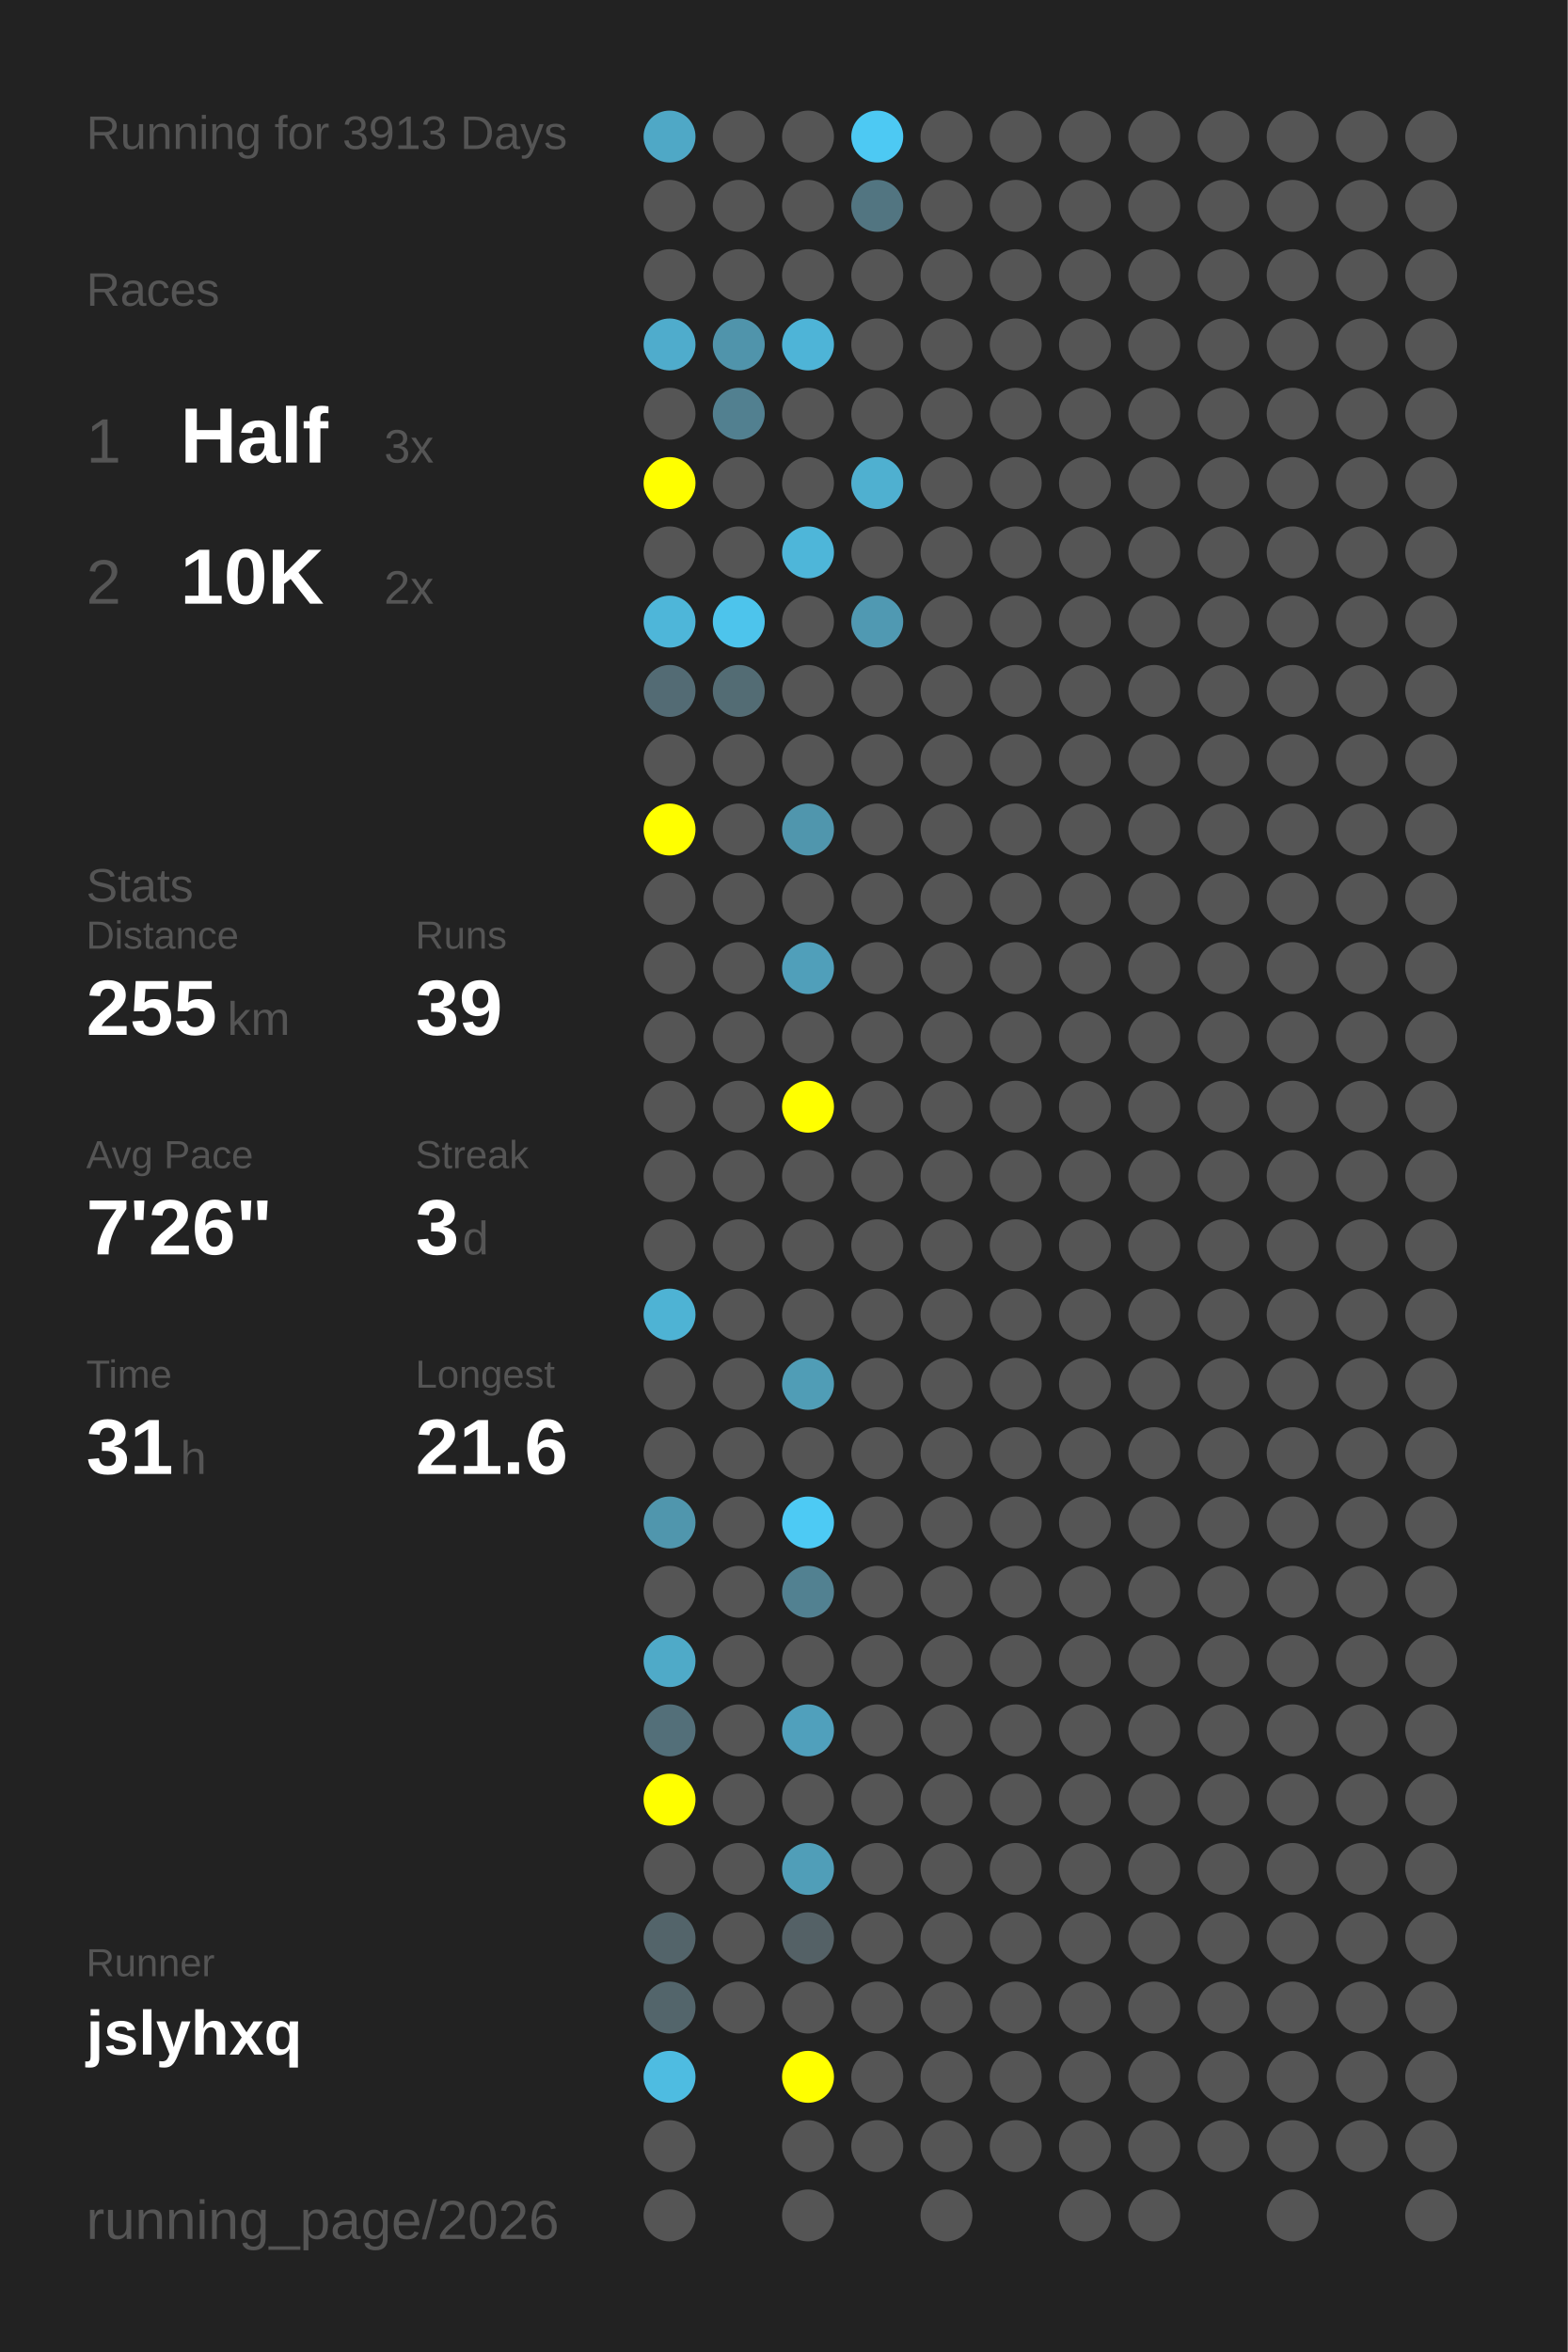
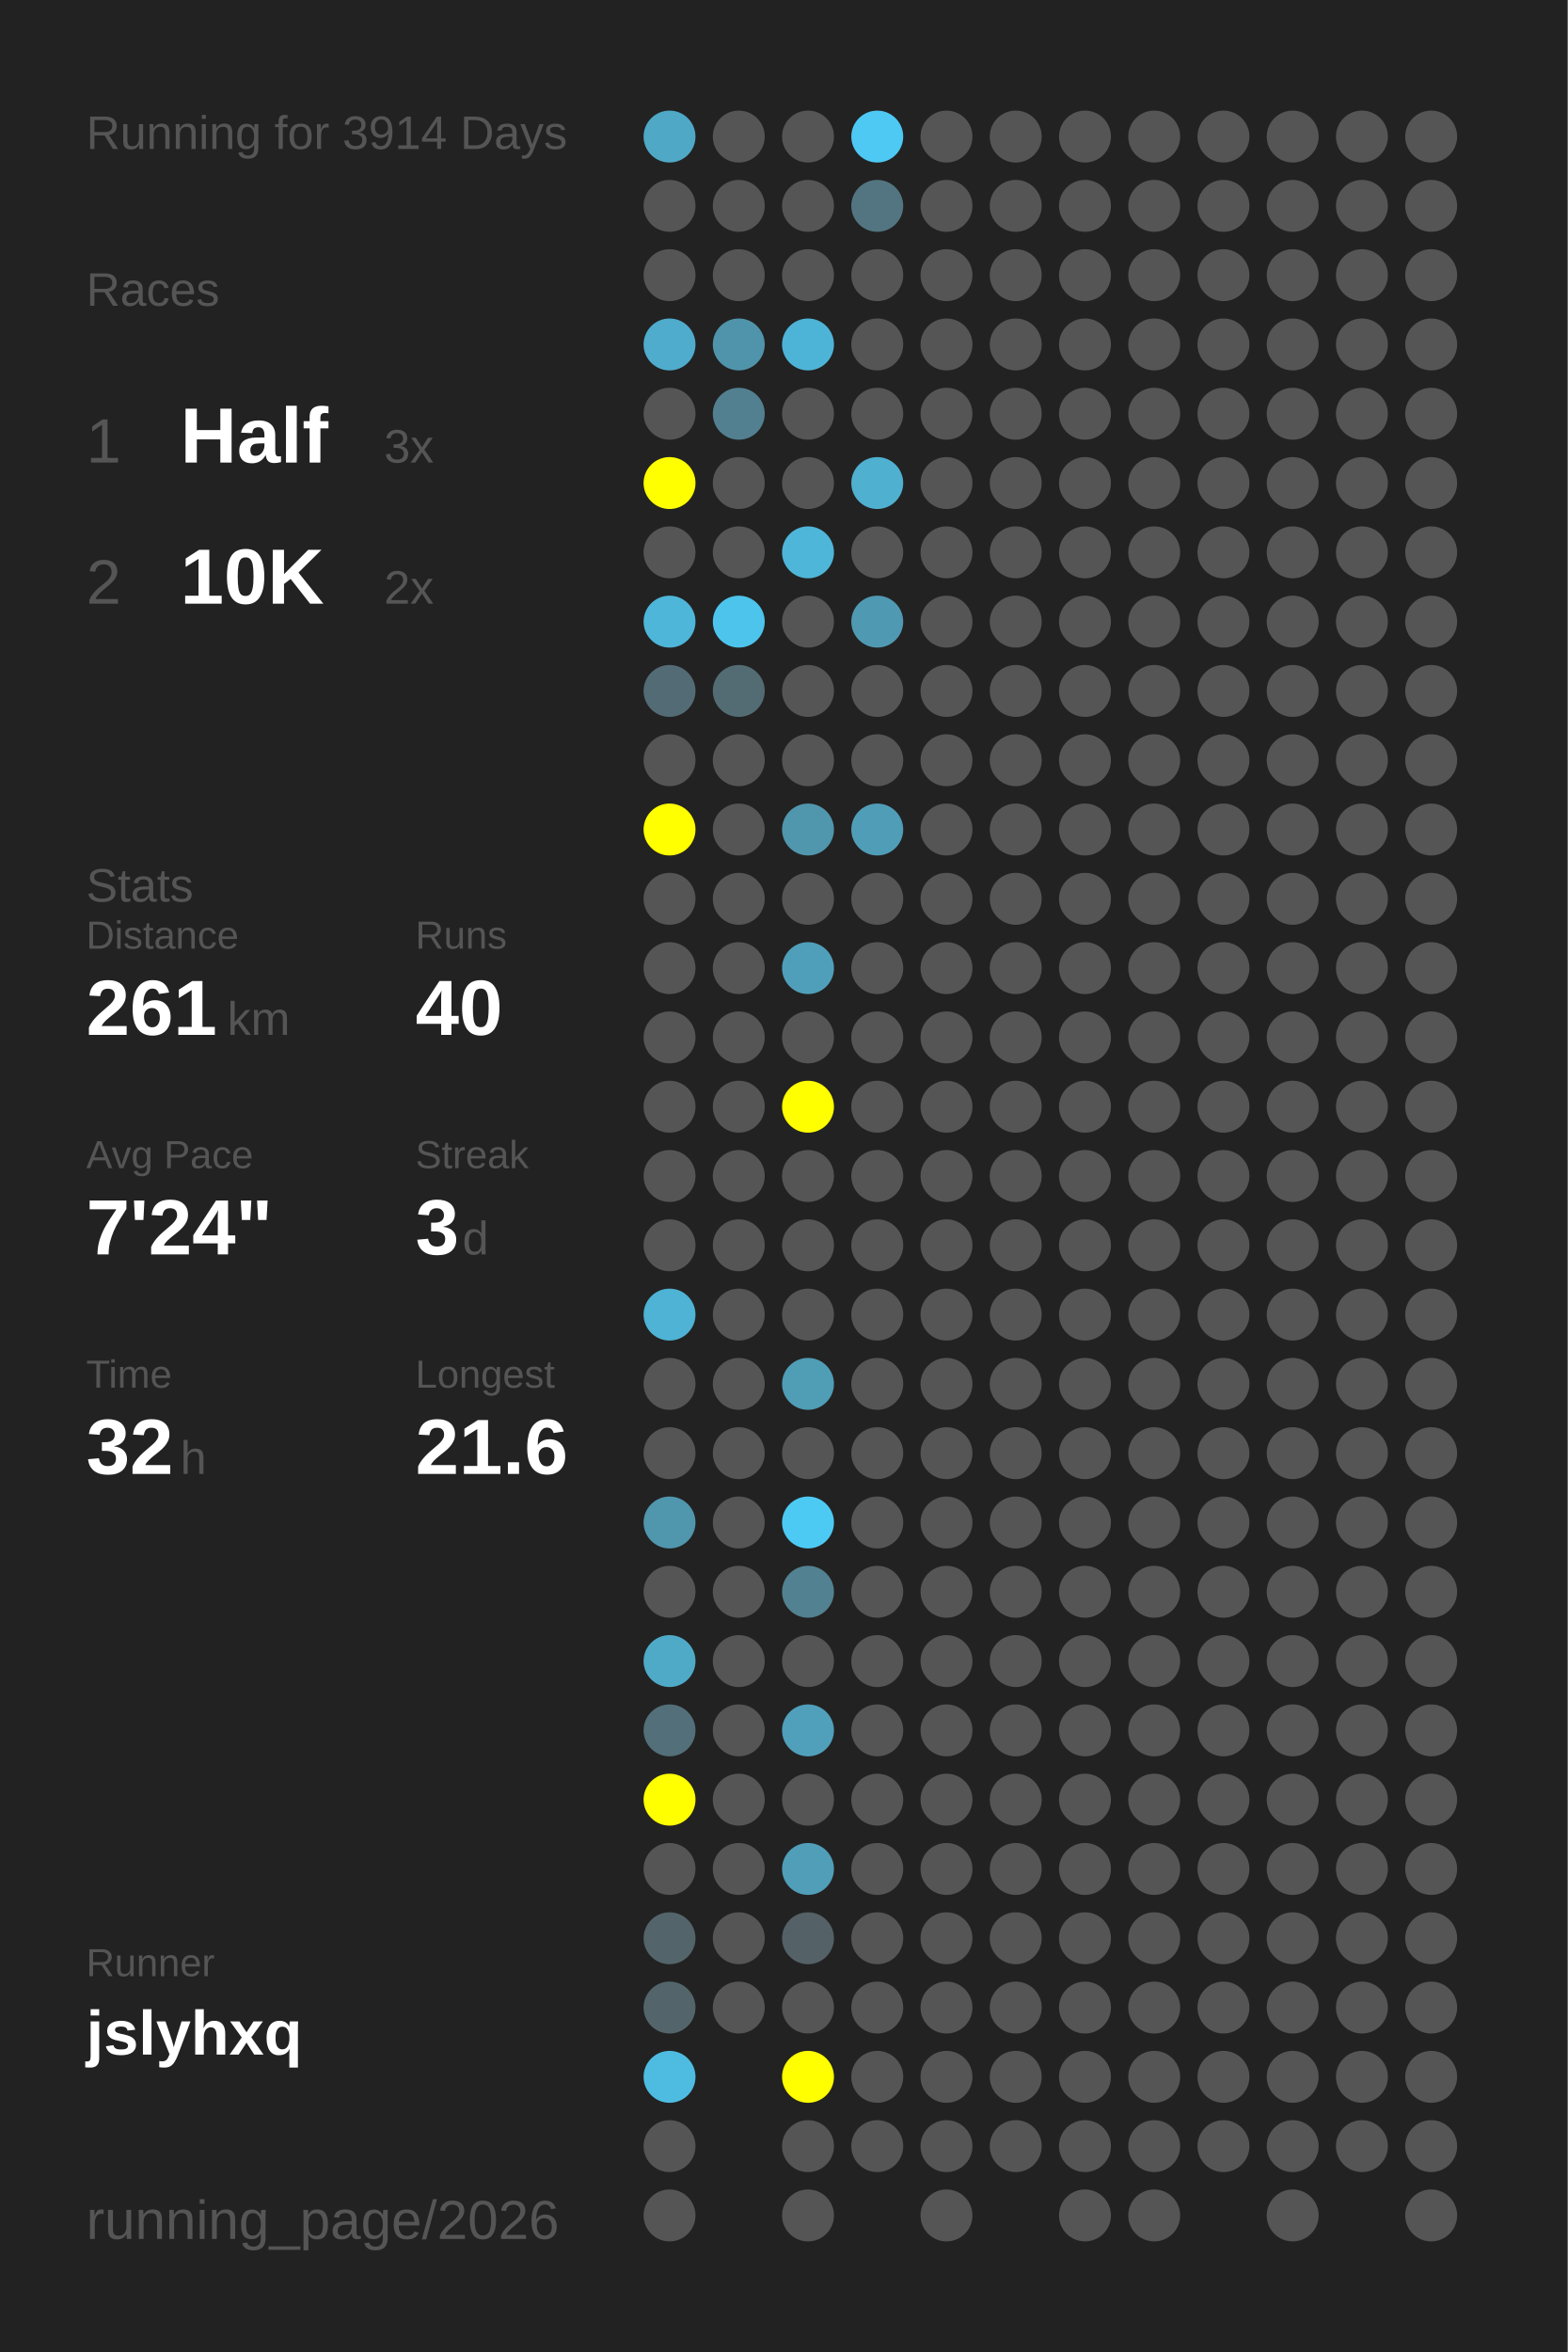
<svg xmlns="http://www.w3.org/2000/svg" baseProfile="full" height="300mm" version="1.1" viewBox="0,0,200,300" width="200mm">
  <defs />
  <rect fill="#222222" height="300" width="200" x="0" y="0" />
-   <text fill="#555555" style="font-size:6px; font-family:Arial;" x="11" y="19">Running for 3913 Days</text>
+   <text fill="#555555" style="font-size:6px; font-family:Arial;" x="11" y="19">Running for 3914 Days</text>
  <text fill="#555555" style="font-size:6px; font-family:Arial;" x="11" y="39">Races</text>
  <text fill="#555555" style="font-size:8px; font-family:Arial;" x="11" y="59">1</text>
  <text fill="#FFFFFF" style="font-size:10px; font-family:Arial; font-weight:bold;" x="23" y="59">Half</text>
  <text fill="#555555" style="font-size:6px; font-family:Arial;" x="49" y="59">3x</text>
  <text fill="#555555" style="font-size:8px; font-family:Arial;" x="11" y="77">2</text>
  <text fill="#FFFFFF" style="font-size:10px; font-family:Arial; font-weight:bold;" x="23" y="77">10K</text>
  <text fill="#555555" style="font-size:6px; font-family:Arial;" x="49" y="77">2x</text>
  <text fill="#555555" style="font-size:6px; font-family:Arial;" x="11" y="115">Stats</text>
  <text fill="#555555" style="font-size:5px; font-family:Arial;" x="11" y="121">Distance</text>
-   <text fill="#FFFFFF" style="font-size:10px; font-family:Arial; font-weight:bold;" x="11" y="132">255</text>
+   <text fill="#FFFFFF" style="font-size:10px; font-family:Arial; font-weight:bold;" x="11" y="132">261</text>
  <text fill="#555555" style="font-size:6px; font-family:Arial;" x="29" y="132">km</text>
  <text fill="#555555" style="font-size:5px; font-family:Arial;" x="53" y="121">Runs</text>
-   <text fill="#FFFFFF" style="font-size:10px; font-family:Arial; font-weight:bold;" x="53" y="132">39</text>
+   <text fill="#FFFFFF" style="font-size:10px; font-family:Arial; font-weight:bold;" x="53" y="132">40</text>
  <text fill="#555555" style="font-size:5px; font-family:Arial;" x="11" y="149">Avg Pace</text>
-   <text fill="#FFFFFF" style="font-size:10px; font-family:Arial; font-weight:bold;" x="11" y="160">7'26"</text>
+   <text fill="#FFFFFF" style="font-size:10px; font-family:Arial; font-weight:bold;" x="11" y="160">7'24"</text>
  <text fill="#555555" style="font-size:5px; font-family:Arial;" x="53" y="149">Streak</text>
  <text fill="#FFFFFF" style="font-size:10px; font-family:Arial; font-weight:bold;" x="53" y="160">3</text>
  <text fill="#555555" style="font-size:6px; font-family:Arial;" x="59" y="160">d</text>
  <text fill="#555555" style="font-size:5px; font-family:Arial;" x="11" y="177">Time</text>
-   <text fill="#FFFFFF" style="font-size:10px; font-family:Arial; font-weight:bold;" x="11" y="188">31</text>
+   <text fill="#FFFFFF" style="font-size:10px; font-family:Arial; font-weight:bold;" x="11" y="188">32</text>
  <text fill="#555555" style="font-size:6px; font-family:Arial;" x="23" y="188">h</text>
  <text fill="#555555" style="font-size:5px; font-family:Arial;" x="53" y="177">Longest</text>
  <text fill="#FFFFFF" style="font-size:10px; font-family:Arial; font-weight:bold;" x="53" y="188">21.6</text>
  <text fill="#555555" style="font-size:5px; font-family:Arial;" x="11" y="252.065">Runner</text>
  <text fill="#FFFFFF" style="font-size:8px; font-family:Arial; font-weight:bold;" x="11" y="262.065">jslyhxq</text>
  <text fill="#555555" style="font-size:7px; font-family:Arial;" x="11" y="285.581">running_page/2026</text>
  <circle cx="85.417" cy="17.419" fill="#4fa8c6" r="3.312" />
  <circle cx="85.417" cy="26.258" fill="#555555" r="3.312" />
  <circle cx="85.417" cy="35.097" fill="#555555" r="3.312" />
  <circle cx="85.417" cy="43.935" fill="#4faccc" r="3.312" />
  <circle cx="85.417" cy="52.774" fill="#555555" r="3.312" />
  <circle cx="85.417" cy="61.613" fill="#FFFF00" r="3.312" />
  <circle cx="85.417" cy="70.452" fill="#555555" r="3.312" />
  <circle cx="85.417" cy="79.29" fill="#4eb6d9" r="3.312" />
  <circle cx="85.417" cy="88.129" fill="#536b74" r="3.312" />
  <circle cx="85.417" cy="96.968" fill="#555555" r="3.312" />
  <circle cx="85.417" cy="105.806" fill="#FFFF00" r="3.312" />
  <circle cx="85.417" cy="114.645" fill="#555555" r="3.312" />
  <circle cx="85.417" cy="123.484" fill="#555555" r="3.312" />
  <circle cx="85.417" cy="132.323" fill="#555555" r="3.312" />
  <circle cx="85.417" cy="141.161" fill="#555555" r="3.312" />
  <circle cx="85.417" cy="150" fill="#555555" r="3.312" />
  <circle cx="85.417" cy="158.839" fill="#555555" r="3.312" />
  <circle cx="85.417" cy="167.677" fill="#4eb3d4" r="3.312" />
  <circle cx="85.417" cy="176.516" fill="#555555" r="3.312" />
  <circle cx="85.417" cy="185.355" fill="#555555" r="3.312" />
  <circle cx="85.417" cy="194.194" fill="#5096ad" r="3.312" />
  <circle cx="85.417" cy="203.032" fill="#555555" r="3.312" />
  <circle cx="85.417" cy="211.871" fill="#4faac8" r="3.312" />
  <circle cx="85.417" cy="220.71" fill="#536f79" r="3.312" />
  <circle cx="85.417" cy="229.548" fill="#FFFF00" r="3.312" />
  <circle cx="85.417" cy="238.387" fill="#555555" r="3.312" />
  <circle cx="85.417" cy="247.226" fill="#53646a" r="3.312" />
  <circle cx="85.417" cy="256.065" fill="#53656b" r="3.312" />
  <circle cx="85.417" cy="264.903" fill="#4ebce1" r="3.312" />
  <circle cx="85.417" cy="273.742" fill="#555555" r="3.312" />
  <circle cx="85.417" cy="282.581" fill="#555555" r="3.312" />
  <circle cx="94.25" cy="17.419" fill="#555555" r="3.312" />
  <circle cx="94.25" cy="26.258" fill="#555555" r="3.312" />
  <circle cx="94.25" cy="35.097" fill="#555555" r="3.312" />
  <circle cx="94.25" cy="43.935" fill="#5094ab" r="3.312" />
  <circle cx="94.25" cy="52.774" fill="#528090" r="3.312" />
  <circle cx="94.25" cy="61.613" fill="#555555" r="3.312" />
  <circle cx="94.25" cy="70.452" fill="#555555" r="3.312" />
  <circle cx="94.25" cy="79.29" fill="#4dc4ec" r="3.312" />
  <circle cx="94.25" cy="88.129" fill="#536c74" r="3.312" />
  <circle cx="94.25" cy="96.968" fill="#555555" r="3.312" />
  <circle cx="94.25" cy="105.806" fill="#555555" r="3.312" />
  <circle cx="94.25" cy="114.645" fill="#555555" r="3.312" />
  <circle cx="94.25" cy="123.484" fill="#555555" r="3.312" />
  <circle cx="94.25" cy="132.323" fill="#555555" r="3.312" />
  <circle cx="94.25" cy="141.161" fill="#555555" r="3.312" />
  <circle cx="94.25" cy="150" fill="#555555" r="3.312" />
  <circle cx="94.25" cy="158.839" fill="#555555" r="3.312" />
  <circle cx="94.25" cy="167.677" fill="#555555" r="3.312" />
  <circle cx="94.25" cy="176.516" fill="#555555" r="3.312" />
  <circle cx="94.25" cy="185.355" fill="#555555" r="3.312" />
  <circle cx="94.25" cy="194.194" fill="#555555" r="3.312" />
  <circle cx="94.25" cy="203.032" fill="#555555" r="3.312" />
  <circle cx="94.25" cy="211.871" fill="#555555" r="3.312" />
  <circle cx="94.25" cy="220.71" fill="#555555" r="3.312" />
  <circle cx="94.25" cy="229.548" fill="#555555" r="3.312" />
  <circle cx="94.25" cy="238.387" fill="#555555" r="3.312" />
  <circle cx="94.25" cy="247.226" fill="#555555" r="3.312" />
  <circle cx="94.25" cy="256.065" fill="#555555" r="3.312" />
  <circle cx="103.083" cy="17.419" fill="#555555" r="3.312" />
  <circle cx="103.083" cy="26.258" fill="#555555" r="3.312" />
  <circle cx="103.083" cy="35.097" fill="#555555" r="3.312" />
  <circle cx="103.083" cy="43.935" fill="#4eb4d7" r="3.312" />
  <circle cx="103.083" cy="52.774" fill="#555555" r="3.312" />
  <circle cx="103.083" cy="61.613" fill="#555555" r="3.312" />
  <circle cx="103.083" cy="70.452" fill="#4eb6d9" r="3.312" />
  <circle cx="103.083" cy="79.29" fill="#555555" r="3.312" />
  <circle cx="103.083" cy="88.129" fill="#555555" r="3.312" />
  <circle cx="103.083" cy="96.968" fill="#555555" r="3.312" />
  <circle cx="103.083" cy="105.806" fill="#5096ad" r="3.312" />
  <circle cx="103.083" cy="114.645" fill="#555555" r="3.312" />
  <circle cx="103.083" cy="123.484" fill="#509fba" r="3.312" />
  <circle cx="103.083" cy="132.323" fill="#555555" r="3.312" />
  <circle cx="103.083" cy="141.161" fill="#FFFF00" r="3.312" />
  <circle cx="103.083" cy="150" fill="#555555" r="3.312" />
  <circle cx="103.083" cy="158.839" fill="#555555" r="3.312" />
  <circle cx="103.083" cy="167.677" fill="#555555" r="3.312" />
  <circle cx="103.083" cy="176.516" fill="#509db6" r="3.312" />
  <circle cx="103.083" cy="185.355" fill="#555555" r="3.312" />
  <circle cx="103.083" cy="194.194" fill="#4dcaf4" r="3.312" />
  <circle cx="103.083" cy="203.032" fill="#528191" r="3.312" />
  <circle cx="103.083" cy="211.871" fill="#555555" r="3.312" />
  <circle cx="103.083" cy="220.71" fill="#50a0bc" r="3.312" />
  <circle cx="103.083" cy="229.548" fill="#555555" r="3.312" />
  <circle cx="103.083" cy="238.387" fill="#509eb8" r="3.312" />
  <circle cx="103.083" cy="247.226" fill="#546166" r="3.312" />
  <circle cx="103.083" cy="256.065" fill="#555555" r="3.312" />
  <circle cx="103.083" cy="264.903" fill="#FFFF00" r="3.312" />
  <circle cx="103.083" cy="273.742" fill="#555555" r="3.312" />
  <circle cx="103.083" cy="282.581" fill="#555555" r="3.312" />
  <circle cx="111.917" cy="17.419" fill="#4dc9f3" r="3.312" />
  <circle cx="111.917" cy="26.258" fill="#527581" r="3.312" />
  <circle cx="111.917" cy="35.097" fill="#555555" r="3.312" />
  <circle cx="111.917" cy="43.935" fill="#555555" r="3.312" />
  <circle cx="111.917" cy="52.774" fill="#555555" r="3.312" />
  <circle cx="111.917" cy="61.613" fill="#4fb0d0" r="3.312" />
  <circle cx="111.917" cy="70.452" fill="#555555" r="3.312" />
  <circle cx="111.917" cy="79.29" fill="#5099b2" r="3.312" />
  <circle cx="111.917" cy="88.129" fill="#555555" r="3.312" />
  <circle cx="111.917" cy="96.968" fill="#555555" r="3.312" />
-   <circle cx="111.917" cy="105.806" fill="#555555" r="3.312" />
+   <circle cx="111.917" cy="105.806" fill="#509db7" r="3.312" />
  <circle cx="111.917" cy="114.645" fill="#555555" r="3.312" />
  <circle cx="111.917" cy="123.484" fill="#555555" r="3.312" />
  <circle cx="111.917" cy="132.323" fill="#555555" r="3.312" />
  <circle cx="111.917" cy="141.161" fill="#555555" r="3.312" />
  <circle cx="111.917" cy="150" fill="#555555" r="3.312" />
  <circle cx="111.917" cy="158.839" fill="#555555" r="3.312" />
  <circle cx="111.917" cy="167.677" fill="#555555" r="3.312" />
  <circle cx="111.917" cy="176.516" fill="#555555" r="3.312" />
  <circle cx="111.917" cy="185.355" fill="#555555" r="3.312" />
  <circle cx="111.917" cy="194.194" fill="#555555" r="3.312" />
  <circle cx="111.917" cy="203.032" fill="#555555" r="3.312" />
  <circle cx="111.917" cy="211.871" fill="#555555" r="3.312" />
  <circle cx="111.917" cy="220.71" fill="#555555" r="3.312" />
  <circle cx="111.917" cy="229.548" fill="#555555" r="3.312" />
  <circle cx="111.917" cy="238.387" fill="#555555" r="3.312" />
  <circle cx="111.917" cy="247.226" fill="#555555" r="3.312" />
  <circle cx="111.917" cy="256.065" fill="#555555" r="3.312" />
  <circle cx="111.917" cy="264.903" fill="#555555" r="3.312" />
  <circle cx="111.917" cy="273.742" fill="#555555" r="3.312" />
  <circle cx="120.75" cy="17.419" fill="#555555" r="3.312" />
  <circle cx="120.75" cy="26.258" fill="#555555" r="3.312" />
  <circle cx="120.75" cy="35.097" fill="#555555" r="3.312" />
  <circle cx="120.75" cy="43.935" fill="#555555" r="3.312" />
  <circle cx="120.75" cy="52.774" fill="#555555" r="3.312" />
  <circle cx="120.75" cy="61.613" fill="#555555" r="3.312" />
  <circle cx="120.75" cy="70.452" fill="#555555" r="3.312" />
  <circle cx="120.75" cy="79.29" fill="#555555" r="3.312" />
  <circle cx="120.75" cy="88.129" fill="#555555" r="3.312" />
  <circle cx="120.75" cy="96.968" fill="#555555" r="3.312" />
  <circle cx="120.75" cy="105.806" fill="#555555" r="3.312" />
  <circle cx="120.75" cy="114.645" fill="#555555" r="3.312" />
  <circle cx="120.75" cy="123.484" fill="#555555" r="3.312" />
  <circle cx="120.75" cy="132.323" fill="#555555" r="3.312" />
  <circle cx="120.75" cy="141.161" fill="#555555" r="3.312" />
  <circle cx="120.75" cy="150" fill="#555555" r="3.312" />
  <circle cx="120.75" cy="158.839" fill="#555555" r="3.312" />
  <circle cx="120.75" cy="167.677" fill="#555555" r="3.312" />
  <circle cx="120.75" cy="176.516" fill="#555555" r="3.312" />
  <circle cx="120.75" cy="185.355" fill="#555555" r="3.312" />
  <circle cx="120.75" cy="194.194" fill="#555555" r="3.312" />
  <circle cx="120.75" cy="203.032" fill="#555555" r="3.312" />
  <circle cx="120.75" cy="211.871" fill="#555555" r="3.312" />
  <circle cx="120.75" cy="220.71" fill="#555555" r="3.312" />
  <circle cx="120.75" cy="229.548" fill="#555555" r="3.312" />
  <circle cx="120.75" cy="238.387" fill="#555555" r="3.312" />
  <circle cx="120.75" cy="247.226" fill="#555555" r="3.312" />
  <circle cx="120.75" cy="256.065" fill="#555555" r="3.312" />
  <circle cx="120.75" cy="264.903" fill="#555555" r="3.312" />
  <circle cx="120.75" cy="273.742" fill="#555555" r="3.312" />
  <circle cx="120.75" cy="282.581" fill="#555555" r="3.312" />
  <circle cx="129.583" cy="17.419" fill="#555555" r="3.312" />
  <circle cx="129.583" cy="26.258" fill="#555555" r="3.312" />
  <circle cx="129.583" cy="35.097" fill="#555555" r="3.312" />
  <circle cx="129.583" cy="43.935" fill="#555555" r="3.312" />
  <circle cx="129.583" cy="52.774" fill="#555555" r="3.312" />
  <circle cx="129.583" cy="61.613" fill="#555555" r="3.312" />
  <circle cx="129.583" cy="70.452" fill="#555555" r="3.312" />
  <circle cx="129.583" cy="79.29" fill="#555555" r="3.312" />
  <circle cx="129.583" cy="88.129" fill="#555555" r="3.312" />
  <circle cx="129.583" cy="96.968" fill="#555555" r="3.312" />
  <circle cx="129.583" cy="105.806" fill="#555555" r="3.312" />
  <circle cx="129.583" cy="114.645" fill="#555555" r="3.312" />
  <circle cx="129.583" cy="123.484" fill="#555555" r="3.312" />
  <circle cx="129.583" cy="132.323" fill="#555555" r="3.312" />
  <circle cx="129.583" cy="141.161" fill="#555555" r="3.312" />
  <circle cx="129.583" cy="150" fill="#555555" r="3.312" />
  <circle cx="129.583" cy="158.839" fill="#555555" r="3.312" />
  <circle cx="129.583" cy="167.677" fill="#555555" r="3.312" />
  <circle cx="129.583" cy="176.516" fill="#555555" r="3.312" />
  <circle cx="129.583" cy="185.355" fill="#555555" r="3.312" />
  <circle cx="129.583" cy="194.194" fill="#555555" r="3.312" />
  <circle cx="129.583" cy="203.032" fill="#555555" r="3.312" />
  <circle cx="129.583" cy="211.871" fill="#555555" r="3.312" />
  <circle cx="129.583" cy="220.71" fill="#555555" r="3.312" />
  <circle cx="129.583" cy="229.548" fill="#555555" r="3.312" />
  <circle cx="129.583" cy="238.387" fill="#555555" r="3.312" />
  <circle cx="129.583" cy="247.226" fill="#555555" r="3.312" />
  <circle cx="129.583" cy="256.065" fill="#555555" r="3.312" />
  <circle cx="129.583" cy="264.903" fill="#555555" r="3.312" />
  <circle cx="129.583" cy="273.742" fill="#555555" r="3.312" />
  <circle cx="138.417" cy="17.419" fill="#555555" r="3.312" />
  <circle cx="138.417" cy="26.258" fill="#555555" r="3.312" />
  <circle cx="138.417" cy="35.097" fill="#555555" r="3.312" />
  <circle cx="138.417" cy="43.935" fill="#555555" r="3.312" />
  <circle cx="138.417" cy="52.774" fill="#555555" r="3.312" />
  <circle cx="138.417" cy="61.613" fill="#555555" r="3.312" />
  <circle cx="138.417" cy="70.452" fill="#555555" r="3.312" />
  <circle cx="138.417" cy="79.29" fill="#555555" r="3.312" />
  <circle cx="138.417" cy="88.129" fill="#555555" r="3.312" />
  <circle cx="138.417" cy="96.968" fill="#555555" r="3.312" />
  <circle cx="138.417" cy="105.806" fill="#555555" r="3.312" />
  <circle cx="138.417" cy="114.645" fill="#555555" r="3.312" />
  <circle cx="138.417" cy="123.484" fill="#555555" r="3.312" />
  <circle cx="138.417" cy="132.323" fill="#555555" r="3.312" />
  <circle cx="138.417" cy="141.161" fill="#555555" r="3.312" />
  <circle cx="138.417" cy="150" fill="#555555" r="3.312" />
  <circle cx="138.417" cy="158.839" fill="#555555" r="3.312" />
  <circle cx="138.417" cy="167.677" fill="#555555" r="3.312" />
  <circle cx="138.417" cy="176.516" fill="#555555" r="3.312" />
  <circle cx="138.417" cy="185.355" fill="#555555" r="3.312" />
  <circle cx="138.417" cy="194.194" fill="#555555" r="3.312" />
  <circle cx="138.417" cy="203.032" fill="#555555" r="3.312" />
  <circle cx="138.417" cy="211.871" fill="#555555" r="3.312" />
  <circle cx="138.417" cy="220.71" fill="#555555" r="3.312" />
  <circle cx="138.417" cy="229.548" fill="#555555" r="3.312" />
  <circle cx="138.417" cy="238.387" fill="#555555" r="3.312" />
  <circle cx="138.417" cy="247.226" fill="#555555" r="3.312" />
  <circle cx="138.417" cy="256.065" fill="#555555" r="3.312" />
  <circle cx="138.417" cy="264.903" fill="#555555" r="3.312" />
  <circle cx="138.417" cy="273.742" fill="#555555" r="3.312" />
  <circle cx="138.417" cy="282.581" fill="#555555" r="3.312" />
  <circle cx="147.25" cy="17.419" fill="#555555" r="3.312" />
  <circle cx="147.25" cy="26.258" fill="#555555" r="3.312" />
  <circle cx="147.25" cy="35.097" fill="#555555" r="3.312" />
  <circle cx="147.25" cy="43.935" fill="#555555" r="3.312" />
  <circle cx="147.25" cy="52.774" fill="#555555" r="3.312" />
  <circle cx="147.25" cy="61.613" fill="#555555" r="3.312" />
  <circle cx="147.25" cy="70.452" fill="#555555" r="3.312" />
  <circle cx="147.25" cy="79.29" fill="#555555" r="3.312" />
  <circle cx="147.25" cy="88.129" fill="#555555" r="3.312" />
  <circle cx="147.25" cy="96.968" fill="#555555" r="3.312" />
  <circle cx="147.25" cy="105.806" fill="#555555" r="3.312" />
  <circle cx="147.25" cy="114.645" fill="#555555" r="3.312" />
  <circle cx="147.25" cy="123.484" fill="#555555" r="3.312" />
  <circle cx="147.25" cy="132.323" fill="#555555" r="3.312" />
  <circle cx="147.25" cy="141.161" fill="#555555" r="3.312" />
  <circle cx="147.25" cy="150" fill="#555555" r="3.312" />
  <circle cx="147.25" cy="158.839" fill="#555555" r="3.312" />
  <circle cx="147.25" cy="167.677" fill="#555555" r="3.312" />
  <circle cx="147.25" cy="176.516" fill="#555555" r="3.312" />
  <circle cx="147.25" cy="185.355" fill="#555555" r="3.312" />
  <circle cx="147.25" cy="194.194" fill="#555555" r="3.312" />
  <circle cx="147.25" cy="203.032" fill="#555555" r="3.312" />
  <circle cx="147.25" cy="211.871" fill="#555555" r="3.312" />
  <circle cx="147.25" cy="220.71" fill="#555555" r="3.312" />
  <circle cx="147.25" cy="229.548" fill="#555555" r="3.312" />
  <circle cx="147.25" cy="238.387" fill="#555555" r="3.312" />
  <circle cx="147.25" cy="247.226" fill="#555555" r="3.312" />
  <circle cx="147.25" cy="256.065" fill="#555555" r="3.312" />
  <circle cx="147.25" cy="264.903" fill="#555555" r="3.312" />
  <circle cx="147.25" cy="273.742" fill="#555555" r="3.312" />
  <circle cx="147.25" cy="282.581" fill="#555555" r="3.312" />
  <circle cx="156.083" cy="17.419" fill="#555555" r="3.312" />
  <circle cx="156.083" cy="26.258" fill="#555555" r="3.312" />
  <circle cx="156.083" cy="35.097" fill="#555555" r="3.312" />
  <circle cx="156.083" cy="43.935" fill="#555555" r="3.312" />
  <circle cx="156.083" cy="52.774" fill="#555555" r="3.312" />
  <circle cx="156.083" cy="61.613" fill="#555555" r="3.312" />
  <circle cx="156.083" cy="70.452" fill="#555555" r="3.312" />
  <circle cx="156.083" cy="79.29" fill="#555555" r="3.312" />
  <circle cx="156.083" cy="88.129" fill="#555555" r="3.312" />
  <circle cx="156.083" cy="96.968" fill="#555555" r="3.312" />
  <circle cx="156.083" cy="105.806" fill="#555555" r="3.312" />
  <circle cx="156.083" cy="114.645" fill="#555555" r="3.312" />
  <circle cx="156.083" cy="123.484" fill="#555555" r="3.312" />
  <circle cx="156.083" cy="132.323" fill="#555555" r="3.312" />
  <circle cx="156.083" cy="141.161" fill="#555555" r="3.312" />
  <circle cx="156.083" cy="150" fill="#555555" r="3.312" />
  <circle cx="156.083" cy="158.839" fill="#555555" r="3.312" />
  <circle cx="156.083" cy="167.677" fill="#555555" r="3.312" />
  <circle cx="156.083" cy="176.516" fill="#555555" r="3.312" />
  <circle cx="156.083" cy="185.355" fill="#555555" r="3.312" />
  <circle cx="156.083" cy="194.194" fill="#555555" r="3.312" />
  <circle cx="156.083" cy="203.032" fill="#555555" r="3.312" />
  <circle cx="156.083" cy="211.871" fill="#555555" r="3.312" />
  <circle cx="156.083" cy="220.71" fill="#555555" r="3.312" />
  <circle cx="156.083" cy="229.548" fill="#555555" r="3.312" />
  <circle cx="156.083" cy="238.387" fill="#555555" r="3.312" />
  <circle cx="156.083" cy="247.226" fill="#555555" r="3.312" />
  <circle cx="156.083" cy="256.065" fill="#555555" r="3.312" />
  <circle cx="156.083" cy="264.903" fill="#555555" r="3.312" />
  <circle cx="156.083" cy="273.742" fill="#555555" r="3.312" />
  <circle cx="164.917" cy="17.419" fill="#555555" r="3.312" />
  <circle cx="164.917" cy="26.258" fill="#555555" r="3.312" />
  <circle cx="164.917" cy="35.097" fill="#555555" r="3.312" />
  <circle cx="164.917" cy="43.935" fill="#555555" r="3.312" />
  <circle cx="164.917" cy="52.774" fill="#555555" r="3.312" />
  <circle cx="164.917" cy="61.613" fill="#555555" r="3.312" />
  <circle cx="164.917" cy="70.452" fill="#555555" r="3.312" />
  <circle cx="164.917" cy="79.29" fill="#555555" r="3.312" />
  <circle cx="164.917" cy="88.129" fill="#555555" r="3.312" />
  <circle cx="164.917" cy="96.968" fill="#555555" r="3.312" />
  <circle cx="164.917" cy="105.806" fill="#555555" r="3.312" />
  <circle cx="164.917" cy="114.645" fill="#555555" r="3.312" />
  <circle cx="164.917" cy="123.484" fill="#555555" r="3.312" />
  <circle cx="164.917" cy="132.323" fill="#555555" r="3.312" />
  <circle cx="164.917" cy="141.161" fill="#555555" r="3.312" />
  <circle cx="164.917" cy="150" fill="#555555" r="3.312" />
  <circle cx="164.917" cy="158.839" fill="#555555" r="3.312" />
  <circle cx="164.917" cy="167.677" fill="#555555" r="3.312" />
  <circle cx="164.917" cy="176.516" fill="#555555" r="3.312" />
  <circle cx="164.917" cy="185.355" fill="#555555" r="3.312" />
  <circle cx="164.917" cy="194.194" fill="#555555" r="3.312" />
  <circle cx="164.917" cy="203.032" fill="#555555" r="3.312" />
  <circle cx="164.917" cy="211.871" fill="#555555" r="3.312" />
  <circle cx="164.917" cy="220.71" fill="#555555" r="3.312" />
  <circle cx="164.917" cy="229.548" fill="#555555" r="3.312" />
  <circle cx="164.917" cy="238.387" fill="#555555" r="3.312" />
  <circle cx="164.917" cy="247.226" fill="#555555" r="3.312" />
  <circle cx="164.917" cy="256.065" fill="#555555" r="3.312" />
  <circle cx="164.917" cy="264.903" fill="#555555" r="3.312" />
  <circle cx="164.917" cy="273.742" fill="#555555" r="3.312" />
  <circle cx="164.917" cy="282.581" fill="#555555" r="3.312" />
  <circle cx="173.75" cy="17.419" fill="#555555" r="3.312" />
  <circle cx="173.75" cy="26.258" fill="#555555" r="3.312" />
  <circle cx="173.75" cy="35.097" fill="#555555" r="3.312" />
  <circle cx="173.75" cy="43.935" fill="#555555" r="3.312" />
  <circle cx="173.75" cy="52.774" fill="#555555" r="3.312" />
  <circle cx="173.75" cy="61.613" fill="#555555" r="3.312" />
  <circle cx="173.75" cy="70.452" fill="#555555" r="3.312" />
  <circle cx="173.75" cy="79.29" fill="#555555" r="3.312" />
  <circle cx="173.75" cy="88.129" fill="#555555" r="3.312" />
  <circle cx="173.75" cy="96.968" fill="#555555" r="3.312" />
  <circle cx="173.75" cy="105.806" fill="#555555" r="3.312" />
  <circle cx="173.75" cy="114.645" fill="#555555" r="3.312" />
  <circle cx="173.75" cy="123.484" fill="#555555" r="3.312" />
  <circle cx="173.75" cy="132.323" fill="#555555" r="3.312" />
  <circle cx="173.75" cy="141.161" fill="#555555" r="3.312" />
  <circle cx="173.75" cy="150" fill="#555555" r="3.312" />
  <circle cx="173.75" cy="158.839" fill="#555555" r="3.312" />
  <circle cx="173.75" cy="167.677" fill="#555555" r="3.312" />
  <circle cx="173.75" cy="176.516" fill="#555555" r="3.312" />
  <circle cx="173.75" cy="185.355" fill="#555555" r="3.312" />
  <circle cx="173.75" cy="194.194" fill="#555555" r="3.312" />
  <circle cx="173.75" cy="203.032" fill="#555555" r="3.312" />
  <circle cx="173.75" cy="211.871" fill="#555555" r="3.312" />
  <circle cx="173.75" cy="220.71" fill="#555555" r="3.312" />
  <circle cx="173.75" cy="229.548" fill="#555555" r="3.312" />
  <circle cx="173.75" cy="238.387" fill="#555555" r="3.312" />
  <circle cx="173.75" cy="247.226" fill="#555555" r="3.312" />
  <circle cx="173.75" cy="256.065" fill="#555555" r="3.312" />
  <circle cx="173.75" cy="264.903" fill="#555555" r="3.312" />
  <circle cx="173.75" cy="273.742" fill="#555555" r="3.312" />
  <circle cx="182.583" cy="17.419" fill="#555555" r="3.312" />
  <circle cx="182.583" cy="26.258" fill="#555555" r="3.312" />
  <circle cx="182.583" cy="35.097" fill="#555555" r="3.312" />
  <circle cx="182.583" cy="43.935" fill="#555555" r="3.312" />
  <circle cx="182.583" cy="52.774" fill="#555555" r="3.312" />
  <circle cx="182.583" cy="61.613" fill="#555555" r="3.312" />
  <circle cx="182.583" cy="70.452" fill="#555555" r="3.312" />
  <circle cx="182.583" cy="79.29" fill="#555555" r="3.312" />
  <circle cx="182.583" cy="88.129" fill="#555555" r="3.312" />
  <circle cx="182.583" cy="96.968" fill="#555555" r="3.312" />
  <circle cx="182.583" cy="105.806" fill="#555555" r="3.312" />
  <circle cx="182.583" cy="114.645" fill="#555555" r="3.312" />
  <circle cx="182.583" cy="123.484" fill="#555555" r="3.312" />
  <circle cx="182.583" cy="132.323" fill="#555555" r="3.312" />
  <circle cx="182.583" cy="141.161" fill="#555555" r="3.312" />
  <circle cx="182.583" cy="150" fill="#555555" r="3.312" />
  <circle cx="182.583" cy="158.839" fill="#555555" r="3.312" />
  <circle cx="182.583" cy="167.677" fill="#555555" r="3.312" />
  <circle cx="182.583" cy="176.516" fill="#555555" r="3.312" />
  <circle cx="182.583" cy="185.355" fill="#555555" r="3.312" />
  <circle cx="182.583" cy="194.194" fill="#555555" r="3.312" />
  <circle cx="182.583" cy="203.032" fill="#555555" r="3.312" />
  <circle cx="182.583" cy="211.871" fill="#555555" r="3.312" />
  <circle cx="182.583" cy="220.71" fill="#555555" r="3.312" />
  <circle cx="182.583" cy="229.548" fill="#555555" r="3.312" />
  <circle cx="182.583" cy="238.387" fill="#555555" r="3.312" />
  <circle cx="182.583" cy="247.226" fill="#555555" r="3.312" />
  <circle cx="182.583" cy="256.065" fill="#555555" r="3.312" />
  <circle cx="182.583" cy="264.903" fill="#555555" r="3.312" />
  <circle cx="182.583" cy="273.742" fill="#555555" r="3.312" />
  <circle cx="182.583" cy="282.581" fill="#555555" r="3.312" />
</svg>
